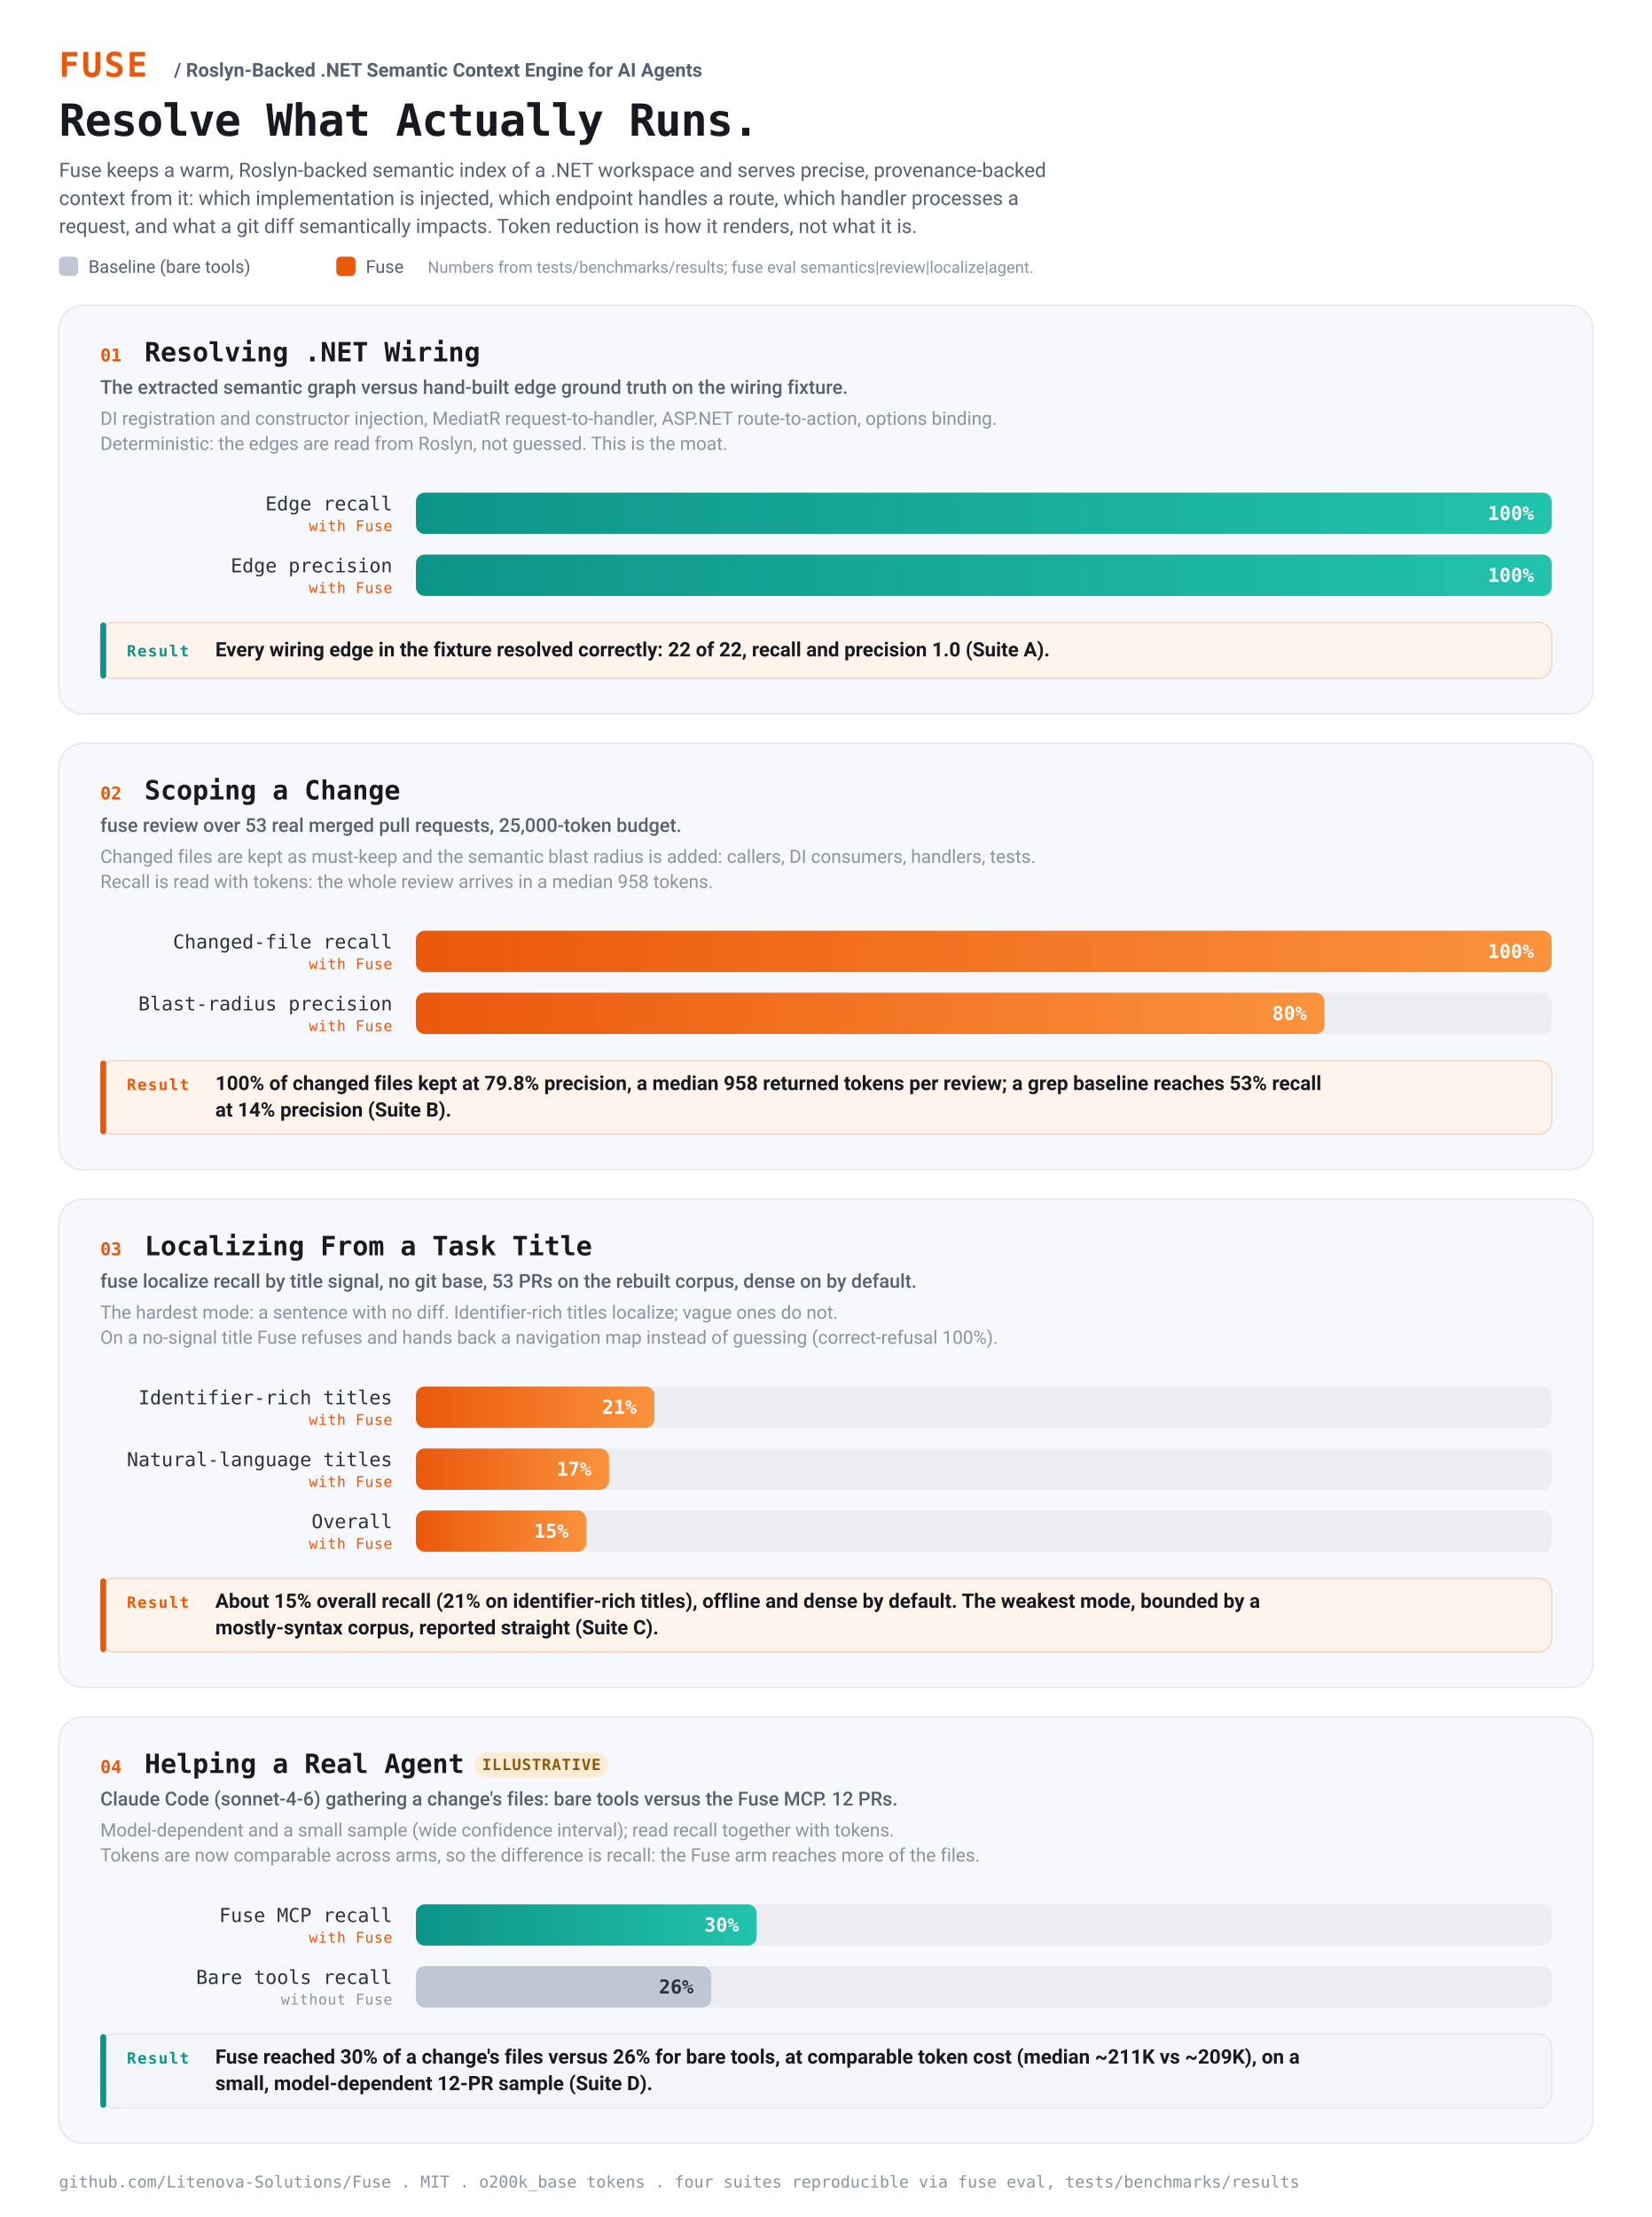
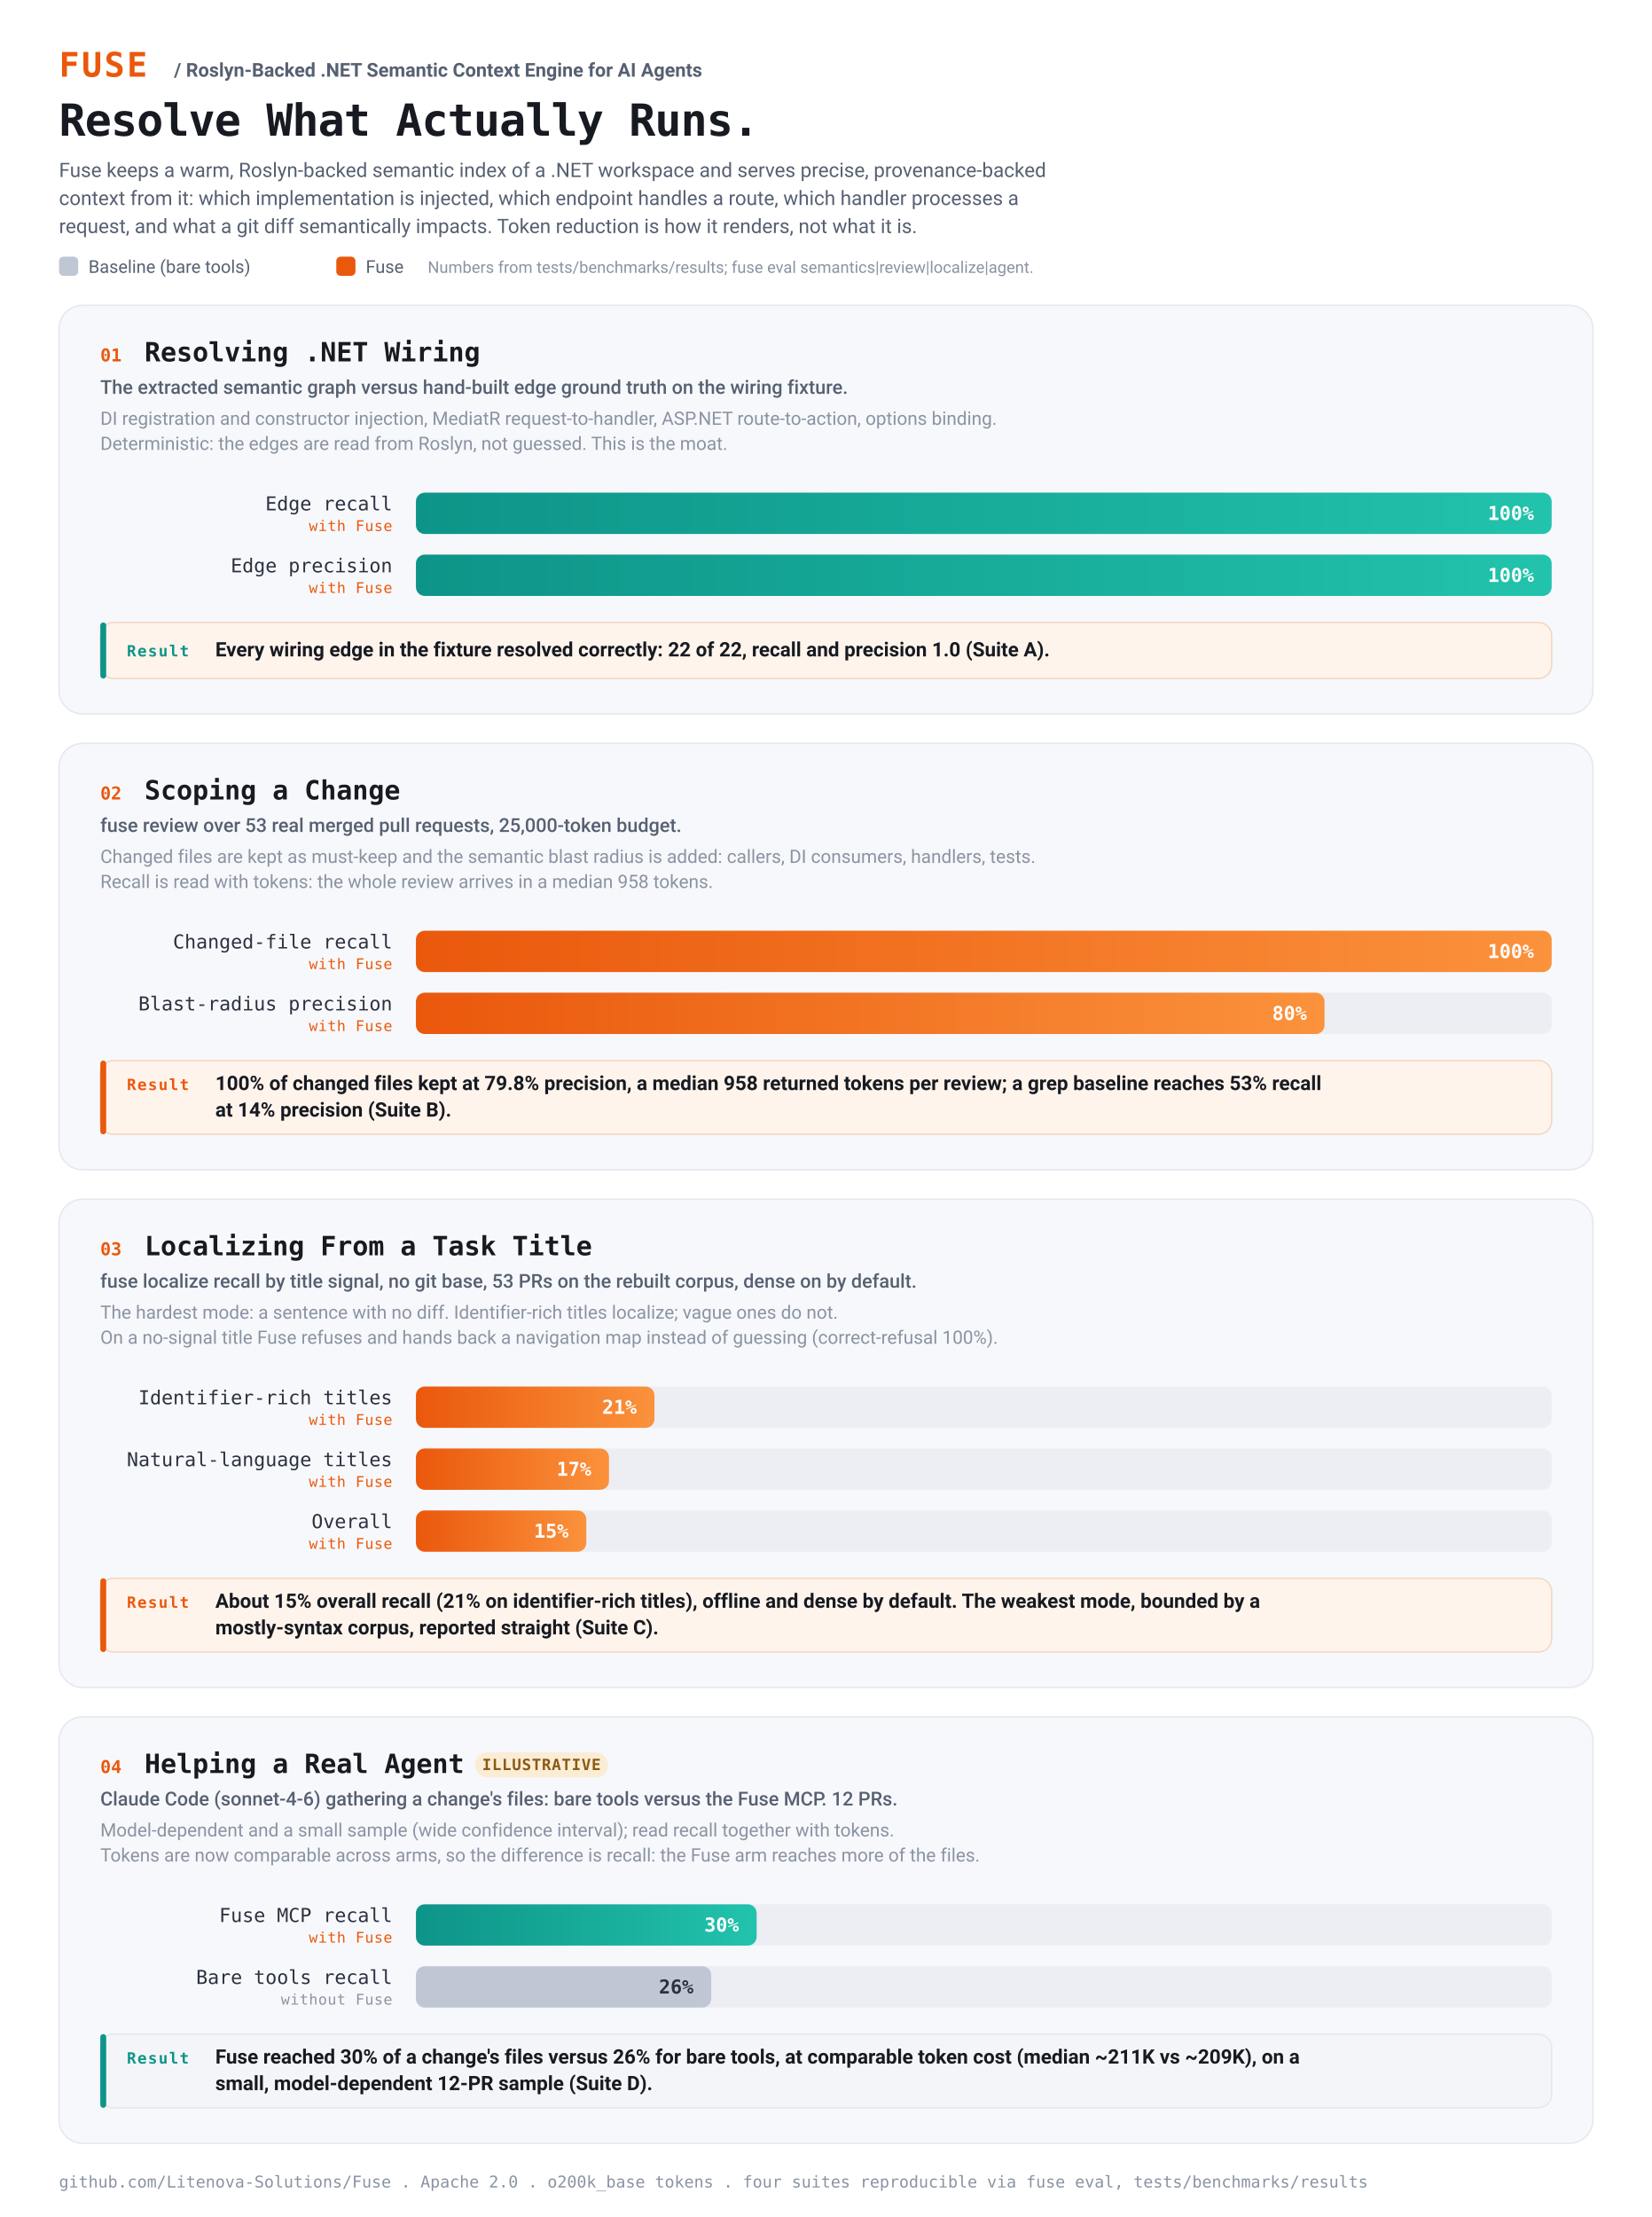
<svg xmlns="http://www.w3.org/2000/svg" width="1120" height="1503" viewBox="0 0 1120 1503" font-family="system-ui,-apple-system,'Segoe UI',Roboto,sans-serif">
  <rect x="0" y="0" width="1120" height="1503" fill="#ffffff" />
  <text x="40.0" y="52.0" font-family="ui-monospace,'Cascadia Code','SF Mono','JetBrains Mono',Consolas,monospace" font-size="23" fill="#ea580c" text-anchor="start" font-weight="800" letter-spacing="1.5">FUSE</text>
  <text x="118.0" y="52.0" font-family="system-ui,-apple-system,'Segoe UI',Roboto,sans-serif" font-size="13" fill="#566072" text-anchor="start" font-weight="600">/  Roslyn-Backed .NET Semantic Context Engine for AI Agents</text>
  <text x="40.0" y="92.0" font-family="ui-monospace,'Cascadia Code','SF Mono','JetBrains Mono',Consolas,monospace" font-size="30" fill="#171a21" text-anchor="start" font-weight="800" letter-spacing="-0.5">Resolve What Actually Runs.</text>
  <text x="40.0" y="120.0" font-family="system-ui,-apple-system,'Segoe UI',Roboto,sans-serif" font-size="13.5" fill="#566072" text-anchor="start" font-weight="400">Fuse keeps a warm, Roslyn-backed semantic index of a .NET workspace and serves precise, provenance-backed</text>
  <text x="40.0" y="139.0" font-family="system-ui,-apple-system,'Segoe UI',Roboto,sans-serif" font-size="13.5" fill="#566072" text-anchor="start" font-weight="400">context from it: which implementation is injected, which endpoint handles a route, which handler processes a</text>
  <text x="40.0" y="158.0" font-family="system-ui,-apple-system,'Segoe UI',Roboto,sans-serif" font-size="13.5" fill="#566072" text-anchor="start" font-weight="400">request, and what a git diff semantically impacts. Token reduction is how it renders, not what it is.</text>
  <rect x="40.0" y="174.0" width="13.0" height="13.0" rx="3" fill="#c0c7d4" />
  <text x="60.0" y="185.0" font-family="system-ui,-apple-system,'Segoe UI',Roboto,sans-serif" font-size="12" fill="#566072" text-anchor="start" font-weight="400">Baseline (bare tools)</text>
  <rect x="228.0" y="174.0" width="13.0" height="13.0" rx="3" fill="#ea580c" />
  <text x="248.0" y="185.0" font-family="system-ui,-apple-system,'Segoe UI',Roboto,sans-serif" font-size="12" fill="#566072" text-anchor="start" font-weight="400">Fuse</text>
  <text x="290.0" y="185.0" font-family="system-ui,-apple-system,'Segoe UI',Roboto,sans-serif" font-size="11" fill="#8a93a3" text-anchor="start" font-weight="400">Numbers from tests/benchmarks/results; fuse eval semantics|review|localize|agent.</text>
  <rect x="40.0" y="207.0" width="1040.0" height="277.0" rx="16" stroke="#e5e8ef" stroke-width="1" fill="#f7f8fb" />
  <text x="68.0" y="245.0" font-family="ui-monospace,'Cascadia Code','SF Mono','JetBrains Mono',Consolas,monospace" font-size="12" fill="#ea580c" text-anchor="start" font-weight="700">01</text>
  <text x="98.0" y="245.0" font-family="ui-monospace,'Cascadia Code','SF Mono','JetBrains Mono',Consolas,monospace" font-size="18" fill="#171a21" text-anchor="start" font-weight="700">Resolving .NET Wiring</text>
  <text x="68.0" y="267.0" font-family="system-ui,-apple-system,'Segoe UI',Roboto,sans-serif" font-size="13" fill="#566072" text-anchor="start" font-weight="500">The extracted semantic graph versus hand-built edge ground truth on the wiring fixture.</text>
  <text x="68.0" y="288.0" font-family="system-ui,-apple-system,'Segoe UI',Roboto,sans-serif" font-size="12.5" fill="#8a93a3" text-anchor="start" font-weight="400">DI registration and constructor injection, MediatR request-to-handler, ASP.NET route-to-action, options binding.</text>
  <text x="68.0" y="305.0" font-family="system-ui,-apple-system,'Segoe UI',Roboto,sans-serif" font-size="12.5" fill="#8a93a3" text-anchor="start" font-weight="400">Deterministic: the edges are read from Roslyn, not guessed. This is the moat.</text>
  <text x="266.0" y="346.0" font-family="ui-monospace,'Cascadia Code','SF Mono','JetBrains Mono',Consolas,monospace" font-size="13" fill="#2b3140" text-anchor="end" font-weight="500">Edge recall</text>
  <text x="266.0" y="360.0" font-family="ui-monospace,'Cascadia Code','SF Mono','JetBrains Mono',Consolas,monospace" font-size="10" fill="#ea580c" text-anchor="end" font-weight="400" letter-spacing="0.03em">with Fuse</text>
  <rect x="282.0" y="334.0" width="770.0" height="28.0" rx="6" fill="#eceef3" />
  <linearGradient id="g1" x1="0" y1="0" x2="1" y2="0">
    <stop offset="0" stop-color="#0d9488" />
    <stop offset="1" stop-color="#22c3ac" />
  </linearGradient>
  <rect x="282.0" y="334.0" width="770.0" height="28.0" rx="6" fill="url(#g1)" />
  <text x="1040.0" y="352.5" font-family="ui-monospace,'Cascadia Code','SF Mono','JetBrains Mono',Consolas,monospace" font-size="13" fill="#ffffff" text-anchor="end" font-weight="700">100%</text>
  <text x="266.0" y="388.0" font-family="ui-monospace,'Cascadia Code','SF Mono','JetBrains Mono',Consolas,monospace" font-size="13" fill="#2b3140" text-anchor="end" font-weight="500">Edge precision</text>
  <text x="266.0" y="402.0" font-family="ui-monospace,'Cascadia Code','SF Mono','JetBrains Mono',Consolas,monospace" font-size="10" fill="#ea580c" text-anchor="end" font-weight="400" letter-spacing="0.03em">with Fuse</text>
  <rect x="282.0" y="376.0" width="770.0" height="28.0" rx="6" fill="#eceef3" />
  <linearGradient id="g2" x1="0" y1="0" x2="1" y2="0">
    <stop offset="0" stop-color="#0d9488" />
    <stop offset="1" stop-color="#22c3ac" />
  </linearGradient>
  <rect x="282.0" y="376.0" width="770.0" height="28.0" rx="6" fill="url(#g2)" />
  <text x="1040.0" y="394.5" font-family="ui-monospace,'Cascadia Code','SF Mono','JetBrains Mono',Consolas,monospace" font-size="13" fill="#ffffff" text-anchor="end" font-weight="700">100%</text>
  <rect x="68.0" y="422.0" width="984.0" height="38.0" rx="9" stroke="#f3d8c4" stroke-width="1" fill="#fff4ec" />
  <rect x="68.0" y="422.0" width="4.0" height="38.0" rx="2" fill="#0d9488" />
  <text x="86.0" y="445.0" font-family="ui-monospace,'Cascadia Code','SF Mono','JetBrains Mono',Consolas,monospace" font-size="10.5" fill="#0d9488" text-anchor="start" font-weight="700" letter-spacing="0.08em">Result</text>
  <text x="146.0" y="445.0" font-family="system-ui,-apple-system,'Segoe UI',Roboto,sans-serif" font-size="13.5" fill="#171a21" text-anchor="start" font-weight="600">Every wiring edge in the fixture resolved correctly: 22 of 22, recall and precision 1.0 (Suite A).</text>
  <rect x="40.0" y="504.0" width="1040.0" height="289.0" rx="16" stroke="#e5e8ef" stroke-width="1" fill="#f7f8fb" />
  <text x="68.0" y="542.0" font-family="ui-monospace,'Cascadia Code','SF Mono','JetBrains Mono',Consolas,monospace" font-size="12" fill="#ea580c" text-anchor="start" font-weight="700">02</text>
  <text x="98.0" y="542.0" font-family="ui-monospace,'Cascadia Code','SF Mono','JetBrains Mono',Consolas,monospace" font-size="18" fill="#171a21" text-anchor="start" font-weight="700">Scoping a Change</text>
  <text x="68.0" y="564.0" font-family="system-ui,-apple-system,'Segoe UI',Roboto,sans-serif" font-size="13" fill="#566072" text-anchor="start" font-weight="500">fuse review over 53 real merged pull requests, 25,000-token budget.</text>
  <text x="68.0" y="585.0" font-family="system-ui,-apple-system,'Segoe UI',Roboto,sans-serif" font-size="12.5" fill="#8a93a3" text-anchor="start" font-weight="400">Changed files are kept as must-keep and the semantic blast radius is added: callers, DI consumers, handlers, tests.</text>
  <text x="68.0" y="602.0" font-family="system-ui,-apple-system,'Segoe UI',Roboto,sans-serif" font-size="12.5" fill="#8a93a3" text-anchor="start" font-weight="400">Recall is read with tokens: the whole review arrives in a median 958 tokens.</text>
  <text x="266.0" y="643.0" font-family="ui-monospace,'Cascadia Code','SF Mono','JetBrains Mono',Consolas,monospace" font-size="13" fill="#2b3140" text-anchor="end" font-weight="500">Changed-file recall</text>
  <text x="266.0" y="657.0" font-family="ui-monospace,'Cascadia Code','SF Mono','JetBrains Mono',Consolas,monospace" font-size="10" fill="#ea580c" text-anchor="end" font-weight="400" letter-spacing="0.03em">with Fuse</text>
  <rect x="282.0" y="631.0" width="770.0" height="28.0" rx="6" fill="#eceef3" />
  <linearGradient id="g3" x1="0" y1="0" x2="1" y2="0">
    <stop offset="0" stop-color="#ea580c" />
    <stop offset="1" stop-color="#fb923c" />
  </linearGradient>
  <rect x="282.0" y="631.0" width="770.0" height="28.0" rx="6" fill="url(#g3)" />
  <text x="1040.0" y="649.5" font-family="ui-monospace,'Cascadia Code','SF Mono','JetBrains Mono',Consolas,monospace" font-size="13" fill="#ffffff" text-anchor="end" font-weight="700">100%</text>
  <text x="266.0" y="685.0" font-family="ui-monospace,'Cascadia Code','SF Mono','JetBrains Mono',Consolas,monospace" font-size="13" fill="#2b3140" text-anchor="end" font-weight="500">Blast-radius precision</text>
  <text x="266.0" y="699.0" font-family="ui-monospace,'Cascadia Code','SF Mono','JetBrains Mono',Consolas,monospace" font-size="10" fill="#ea580c" text-anchor="end" font-weight="400" letter-spacing="0.03em">with Fuse</text>
  <rect x="282.0" y="673.0" width="770.0" height="28.0" rx="6" fill="#eceef3" />
  <linearGradient id="g4" x1="0" y1="0" x2="1" y2="0">
    <stop offset="0" stop-color="#ea580c" />
    <stop offset="1" stop-color="#fb923c" />
  </linearGradient>
  <rect x="282.0" y="673.0" width="616.0" height="28.0" rx="6" fill="url(#g4)" />
  <text x="886.0" y="691.5" font-family="ui-monospace,'Cascadia Code','SF Mono','JetBrains Mono',Consolas,monospace" font-size="13" fill="#ffffff" text-anchor="end" font-weight="700">80%</text>
  <rect x="68.0" y="719.0" width="984.0" height="50.0" rx="9" stroke="#f3d8c4" stroke-width="1" fill="#fff4ec" />
  <rect x="68.0" y="719.0" width="4.0" height="50.0" rx="2" fill="#ea580c" />
  <text x="86.0" y="739.0" font-family="ui-monospace,'Cascadia Code','SF Mono','JetBrains Mono',Consolas,monospace" font-size="10.5" fill="#ea580c" text-anchor="start" font-weight="700" letter-spacing="0.08em">Result</text>
  <text x="146.0" y="739.0" font-family="system-ui,-apple-system,'Segoe UI',Roboto,sans-serif" font-size="13.5" fill="#171a21" text-anchor="start" font-weight="600">100% of changed files kept at 79.8% precision, a median 958 returned tokens per review; a grep baseline reaches 53% recall</text>
  <text x="146.0" y="757.0" font-family="system-ui,-apple-system,'Segoe UI',Roboto,sans-serif" font-size="13.5" fill="#171a21" text-anchor="start" font-weight="600">at 14% precision (Suite B).</text>
  <rect x="40.0" y="813.0" width="1040.0" height="331.0" rx="16" stroke="#e5e8ef" stroke-width="1" fill="#f7f8fb" />
  <text x="68.0" y="851.0" font-family="ui-monospace,'Cascadia Code','SF Mono','JetBrains Mono',Consolas,monospace" font-size="12" fill="#ea580c" text-anchor="start" font-weight="700">03</text>
  <text x="98.0" y="851.0" font-family="ui-monospace,'Cascadia Code','SF Mono','JetBrains Mono',Consolas,monospace" font-size="18" fill="#171a21" text-anchor="start" font-weight="700">Localizing From a Task Title</text>
  <text x="68.0" y="873.0" font-family="system-ui,-apple-system,'Segoe UI',Roboto,sans-serif" font-size="13" fill="#566072" text-anchor="start" font-weight="500">fuse localize recall by title signal, no git base, 53 PRs on the rebuilt corpus, dense on by default.</text>
  <text x="68.0" y="894.0" font-family="system-ui,-apple-system,'Segoe UI',Roboto,sans-serif" font-size="12.5" fill="#8a93a3" text-anchor="start" font-weight="400">The hardest mode: a sentence with no diff. Identifier-rich titles localize; vague ones do not.</text>
  <text x="68.0" y="911.0" font-family="system-ui,-apple-system,'Segoe UI',Roboto,sans-serif" font-size="12.5" fill="#8a93a3" text-anchor="start" font-weight="400">On a no-signal title Fuse refuses and hands back a navigation map instead of guessing (correct-refusal 100%).</text>
  <text x="266.0" y="952.0" font-family="ui-monospace,'Cascadia Code','SF Mono','JetBrains Mono',Consolas,monospace" font-size="13" fill="#2b3140" text-anchor="end" font-weight="500">Identifier-rich titles</text>
  <text x="266.0" y="966.0" font-family="ui-monospace,'Cascadia Code','SF Mono','JetBrains Mono',Consolas,monospace" font-size="10" fill="#ea580c" text-anchor="end" font-weight="400" letter-spacing="0.03em">with Fuse</text>
  <rect x="282.0" y="940.0" width="770.0" height="28.0" rx="6" fill="#eceef3" />
  <linearGradient id="g5" x1="0" y1="0" x2="1" y2="0">
    <stop offset="0" stop-color="#ea580c" />
    <stop offset="1" stop-color="#fb923c" />
  </linearGradient>
  <rect x="282.0" y="940.0" width="161.7" height="28.0" rx="6" fill="url(#g5)" />
  <text x="431.7" y="958.5" font-family="ui-monospace,'Cascadia Code','SF Mono','JetBrains Mono',Consolas,monospace" font-size="13" fill="#ffffff" text-anchor="end" font-weight="700">21%</text>
  <text x="266.0" y="994.0" font-family="ui-monospace,'Cascadia Code','SF Mono','JetBrains Mono',Consolas,monospace" font-size="13" fill="#2b3140" text-anchor="end" font-weight="500">Natural-language titles</text>
  <text x="266.0" y="1008.0" font-family="ui-monospace,'Cascadia Code','SF Mono','JetBrains Mono',Consolas,monospace" font-size="10" fill="#ea580c" text-anchor="end" font-weight="400" letter-spacing="0.03em">with Fuse</text>
  <rect x="282.0" y="982.0" width="770.0" height="28.0" rx="6" fill="#eceef3" />
  <linearGradient id="g6" x1="0" y1="0" x2="1" y2="0">
    <stop offset="0" stop-color="#ea580c" />
    <stop offset="1" stop-color="#fb923c" />
  </linearGradient>
  <rect x="282.0" y="982.0" width="130.9" height="28.0" rx="6" fill="url(#g6)" />
  <text x="400.9" y="1000.5" font-family="ui-monospace,'Cascadia Code','SF Mono','JetBrains Mono',Consolas,monospace" font-size="13" fill="#ffffff" text-anchor="end" font-weight="700">17%</text>
  <text x="266.0" y="1036.0" font-family="ui-monospace,'Cascadia Code','SF Mono','JetBrains Mono',Consolas,monospace" font-size="13" fill="#2b3140" text-anchor="end" font-weight="500">Overall</text>
  <text x="266.0" y="1050.0" font-family="ui-monospace,'Cascadia Code','SF Mono','JetBrains Mono',Consolas,monospace" font-size="10" fill="#ea580c" text-anchor="end" font-weight="400" letter-spacing="0.03em">with Fuse</text>
  <rect x="282.0" y="1024.0" width="770.0" height="28.0" rx="6" fill="#eceef3" />
  <linearGradient id="g7" x1="0" y1="0" x2="1" y2="0">
    <stop offset="0" stop-color="#ea580c" />
    <stop offset="1" stop-color="#fb923c" />
  </linearGradient>
  <rect x="282.0" y="1024.0" width="115.5" height="28.0" rx="6" fill="url(#g7)" />
  <text x="385.5" y="1042.5" font-family="ui-monospace,'Cascadia Code','SF Mono','JetBrains Mono',Consolas,monospace" font-size="13" fill="#ffffff" text-anchor="end" font-weight="700">15%</text>
  <rect x="68.0" y="1070.0" width="984.0" height="50.0" rx="9" stroke="#f3d8c4" stroke-width="1" fill="#fff4ec" />
  <rect x="68.0" y="1070.0" width="4.0" height="50.0" rx="2" fill="#ea580c" />
  <text x="86.0" y="1090.0" font-family="ui-monospace,'Cascadia Code','SF Mono','JetBrains Mono',Consolas,monospace" font-size="10.5" fill="#ea580c" text-anchor="start" font-weight="700" letter-spacing="0.08em">Result</text>
  <text x="146.0" y="1090.0" font-family="system-ui,-apple-system,'Segoe UI',Roboto,sans-serif" font-size="13.5" fill="#171a21" text-anchor="start" font-weight="600">About 15% overall recall (21% on identifier-rich titles), offline and dense by default. The weakest mode, bounded by a</text>
  <text x="146.0" y="1108.0" font-family="system-ui,-apple-system,'Segoe UI',Roboto,sans-serif" font-size="13.5" fill="#171a21" text-anchor="start" font-weight="600">mostly-syntax corpus, reported straight (Suite C).</text>
  <rect x="40.0" y="1164.0" width="1040.0" height="289.0" rx="16" stroke="#e5e8ef" stroke-width="1" fill="#f7f8fb" />
  <text x="68.0" y="1202.0" font-family="ui-monospace,'Cascadia Code','SF Mono','JetBrains Mono',Consolas,monospace" font-size="12" fill="#ea580c" text-anchor="start" font-weight="700">04</text>
  <text x="98.0" y="1202.0" font-family="ui-monospace,'Cascadia Code','SF Mono','JetBrains Mono',Consolas,monospace" font-size="18" fill="#171a21" text-anchor="start" font-weight="700">Helping a Real Agent</text>
  <rect x="322.0" y="1188.0" width="90.2" height="17.0" rx="8.5" fill="#fbecd6" />
  <text x="367.1" y="1200.0" font-family="ui-monospace,'Cascadia Code','SF Mono','JetBrains Mono',Consolas,monospace" font-size="10.5" fill="#8a5a12" text-anchor="middle" font-weight="600" letter-spacing="0.04em">ILLUSTRATIVE</text>
  <text x="68.0" y="1224.0" font-family="system-ui,-apple-system,'Segoe UI',Roboto,sans-serif" font-size="13" fill="#566072" text-anchor="start" font-weight="500">Claude Code (sonnet-4-6) gathering a change's files: bare tools versus the Fuse MCP. 12 PRs.</text>
  <text x="68.0" y="1245.0" font-family="system-ui,-apple-system,'Segoe UI',Roboto,sans-serif" font-size="12.5" fill="#8a93a3" text-anchor="start" font-weight="400">Model-dependent and a small sample (wide confidence interval); read recall together with tokens.</text>
  <text x="68.0" y="1262.0" font-family="system-ui,-apple-system,'Segoe UI',Roboto,sans-serif" font-size="12.5" fill="#8a93a3" text-anchor="start" font-weight="400">Tokens are now comparable across arms, so the difference is recall: the Fuse arm reaches more of the files.</text>
  <text x="266.0" y="1303.0" font-family="ui-monospace,'Cascadia Code','SF Mono','JetBrains Mono',Consolas,monospace" font-size="13" fill="#2b3140" text-anchor="end" font-weight="500">Fuse MCP recall</text>
  <text x="266.0" y="1317.0" font-family="ui-monospace,'Cascadia Code','SF Mono','JetBrains Mono',Consolas,monospace" font-size="10" fill="#ea580c" text-anchor="end" font-weight="400" letter-spacing="0.03em">with Fuse</text>
  <rect x="282.0" y="1291.0" width="770.0" height="28.0" rx="6" fill="#eceef3" />
  <linearGradient id="g8" x1="0" y1="0" x2="1" y2="0">
    <stop offset="0" stop-color="#0d9488" />
    <stop offset="1" stop-color="#22c3ac" />
  </linearGradient>
  <rect x="282.0" y="1291.0" width="231.0" height="28.0" rx="6" fill="url(#g8)" />
  <text x="501.0" y="1309.5" font-family="ui-monospace,'Cascadia Code','SF Mono','JetBrains Mono',Consolas,monospace" font-size="13" fill="#ffffff" text-anchor="end" font-weight="700">30%</text>
  <text x="266.0" y="1345.0" font-family="ui-monospace,'Cascadia Code','SF Mono','JetBrains Mono',Consolas,monospace" font-size="13" fill="#2b3140" text-anchor="end" font-weight="500">Bare tools recall</text>
  <text x="266.0" y="1359.0" font-family="ui-monospace,'Cascadia Code','SF Mono','JetBrains Mono',Consolas,monospace" font-size="10" fill="#8a93a3" text-anchor="end" font-weight="400" letter-spacing="0.03em">without Fuse</text>
  <rect x="282.0" y="1333.0" width="770.0" height="28.0" rx="6" fill="#eceef3" />
  <rect x="282.0" y="1333.0" width="200.2" height="28.0" rx="6" fill="#c0c7d4" />
  <text x="470.2" y="1351.5" font-family="ui-monospace,'Cascadia Code','SF Mono','JetBrains Mono',Consolas,monospace" font-size="13" fill="#2b3140" text-anchor="end" font-weight="700">26%</text>
  <rect x="68.0" y="1379.0" width="984.0" height="50.0" rx="9" stroke="#e5e8ef" stroke-width="1" fill="#f3f5f8" />
  <rect x="68.0" y="1379.0" width="4.0" height="50.0" rx="2" fill="#0d9488" />
  <text x="86.0" y="1399.0" font-family="ui-monospace,'Cascadia Code','SF Mono','JetBrains Mono',Consolas,monospace" font-size="10.5" fill="#0d9488" text-anchor="start" font-weight="700" letter-spacing="0.08em">Result</text>
  <text x="146.0" y="1399.0" font-family="system-ui,-apple-system,'Segoe UI',Roboto,sans-serif" font-size="13.5" fill="#171a21" text-anchor="start" font-weight="600">Fuse reached 30% of a change's files versus 26% for bare tools, at comparable token cost (median ~211K vs ~209K), on a</text>
  <text x="146.0" y="1417.0" font-family="system-ui,-apple-system,'Segoe UI',Roboto,sans-serif" font-size="13.5" fill="#171a21" text-anchor="start" font-weight="600">small, model-dependent 12-PR sample (Suite D).</text>
-   <text x="40" y="1483" font-family="ui-monospace,'Cascadia Code','SF Mono','JetBrains Mono',Consolas,monospace" font-size="11" fill="#8a93a3">github.com/Litenova-Solutions/Fuse  .  MIT  .  o200k_base tokens  .  four suites reproducible via fuse eval, tests/benchmarks/results</text>
+   <text x="40" y="1483" font-family="ui-monospace,'Cascadia Code','SF Mono','JetBrains Mono',Consolas,monospace" font-size="11" fill="#8a93a3">github.com/Litenova-Solutions/Fuse  .  Apache 2.0  .  o200k_base tokens  .  four suites reproducible via fuse eval, tests/benchmarks/results</text>
</svg>
